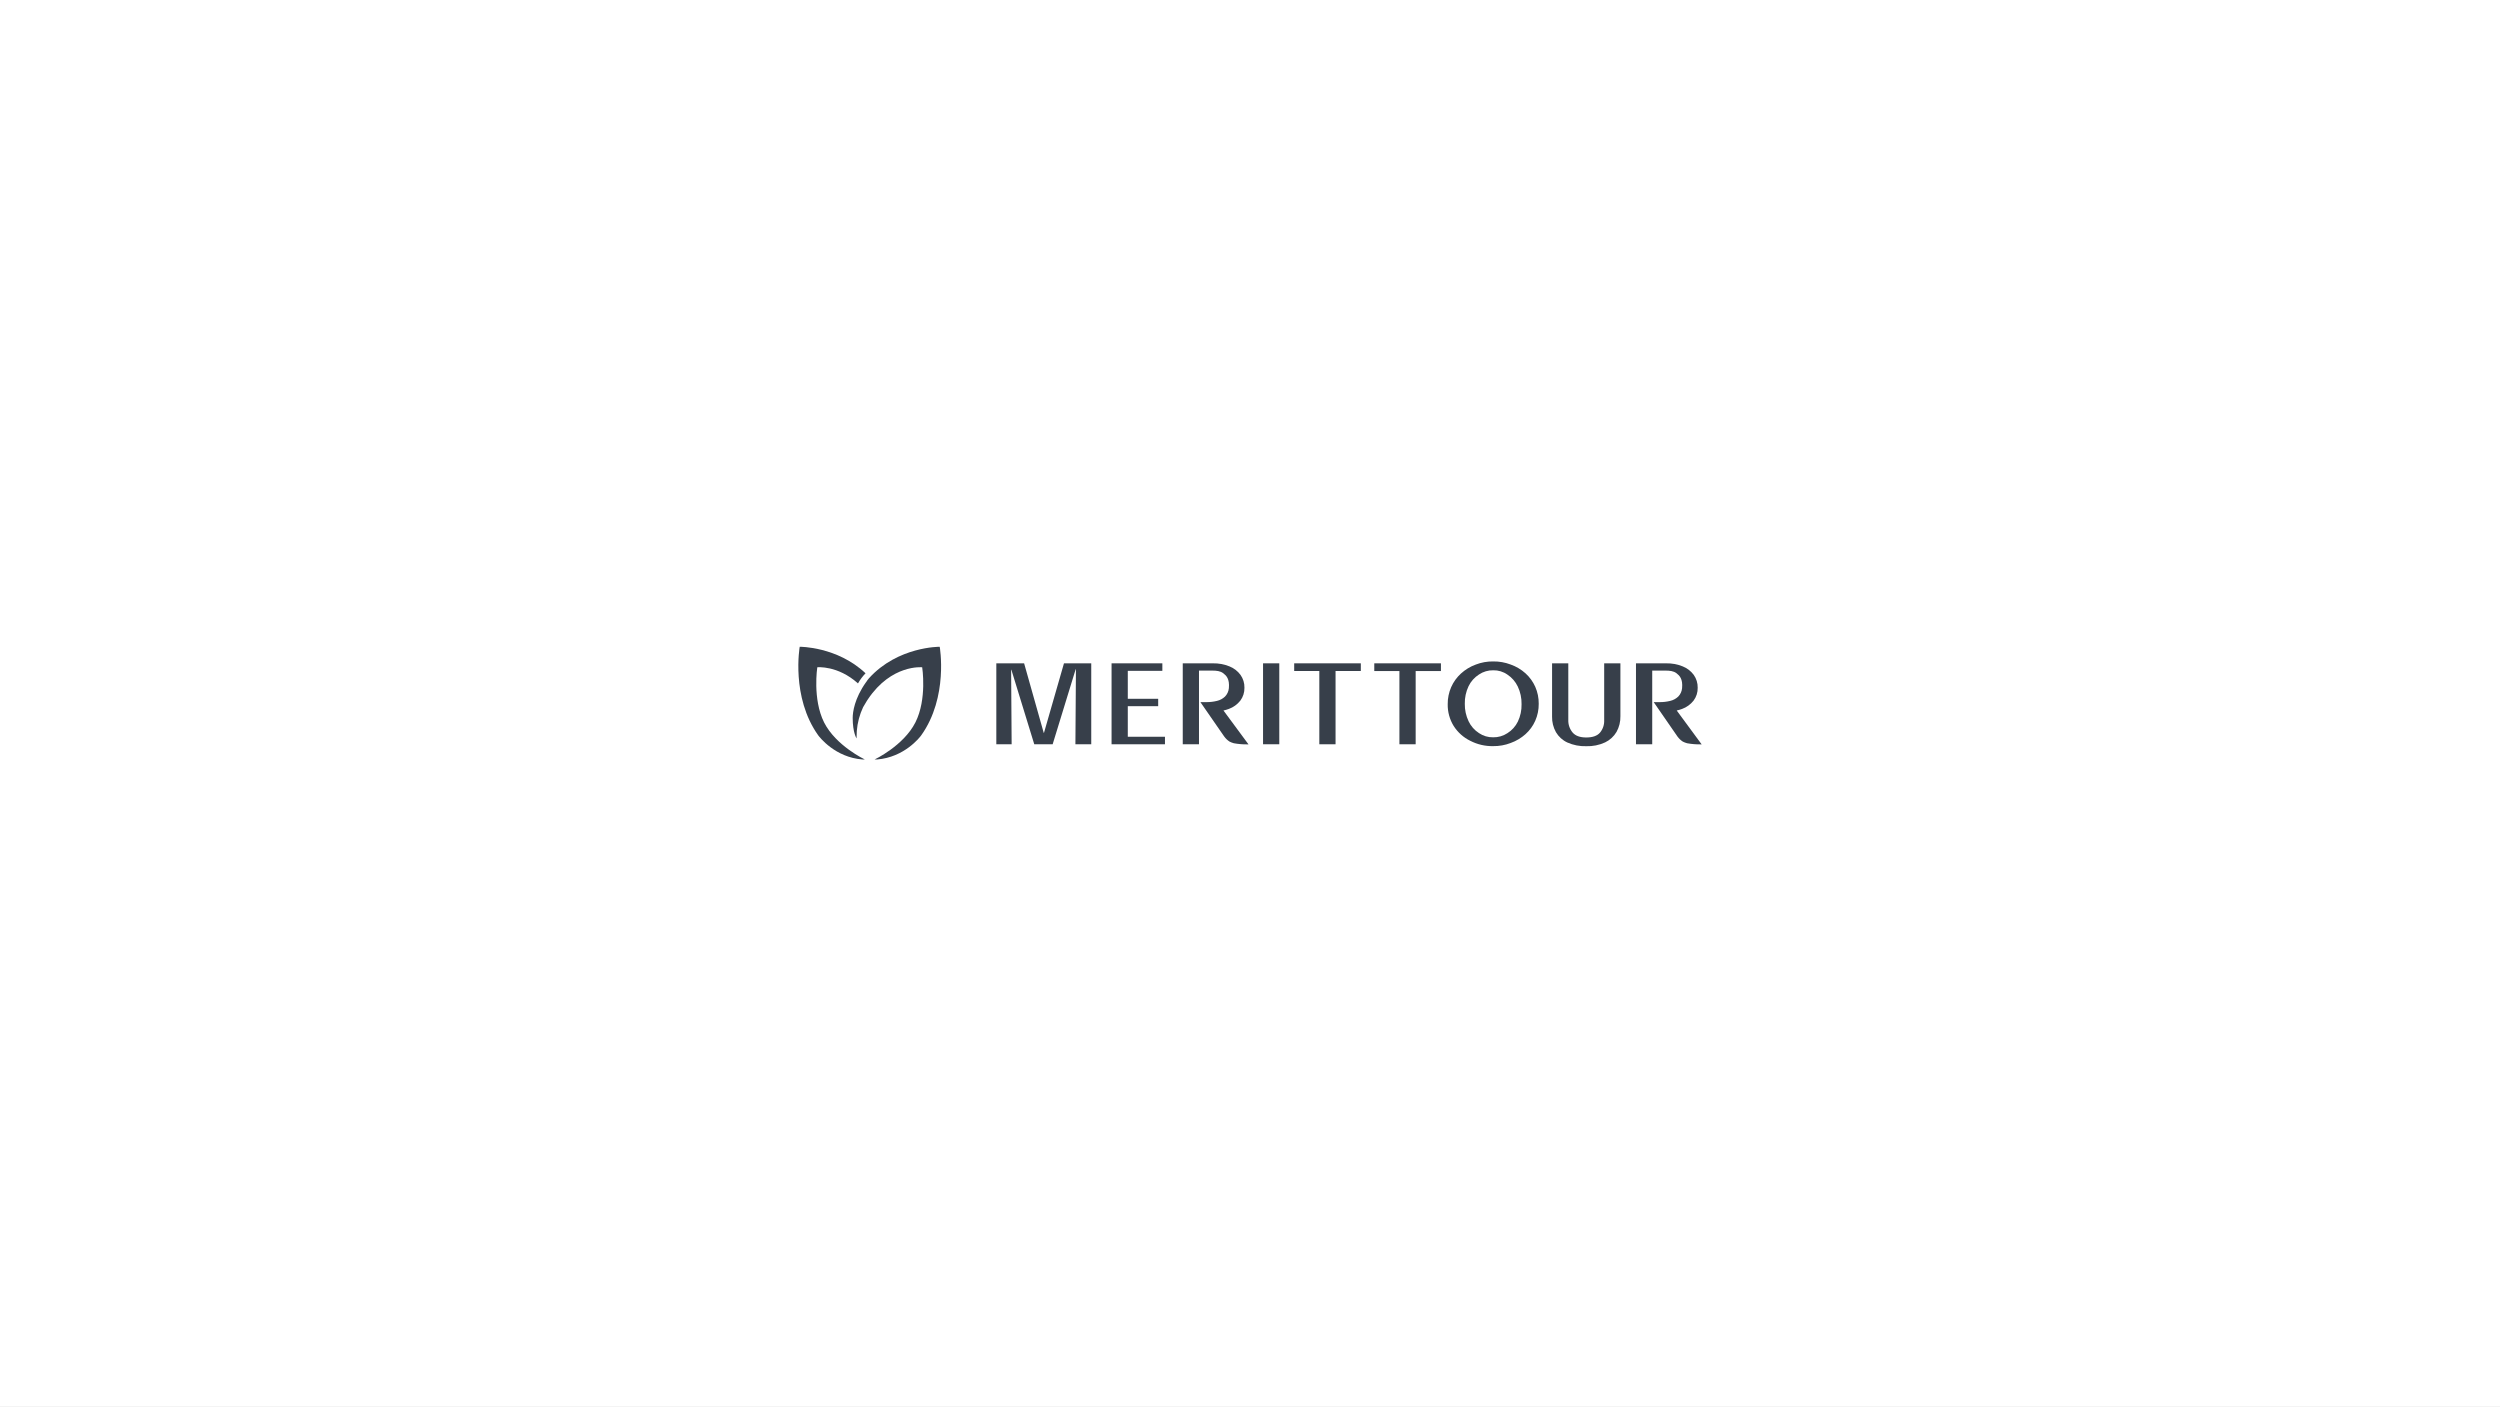
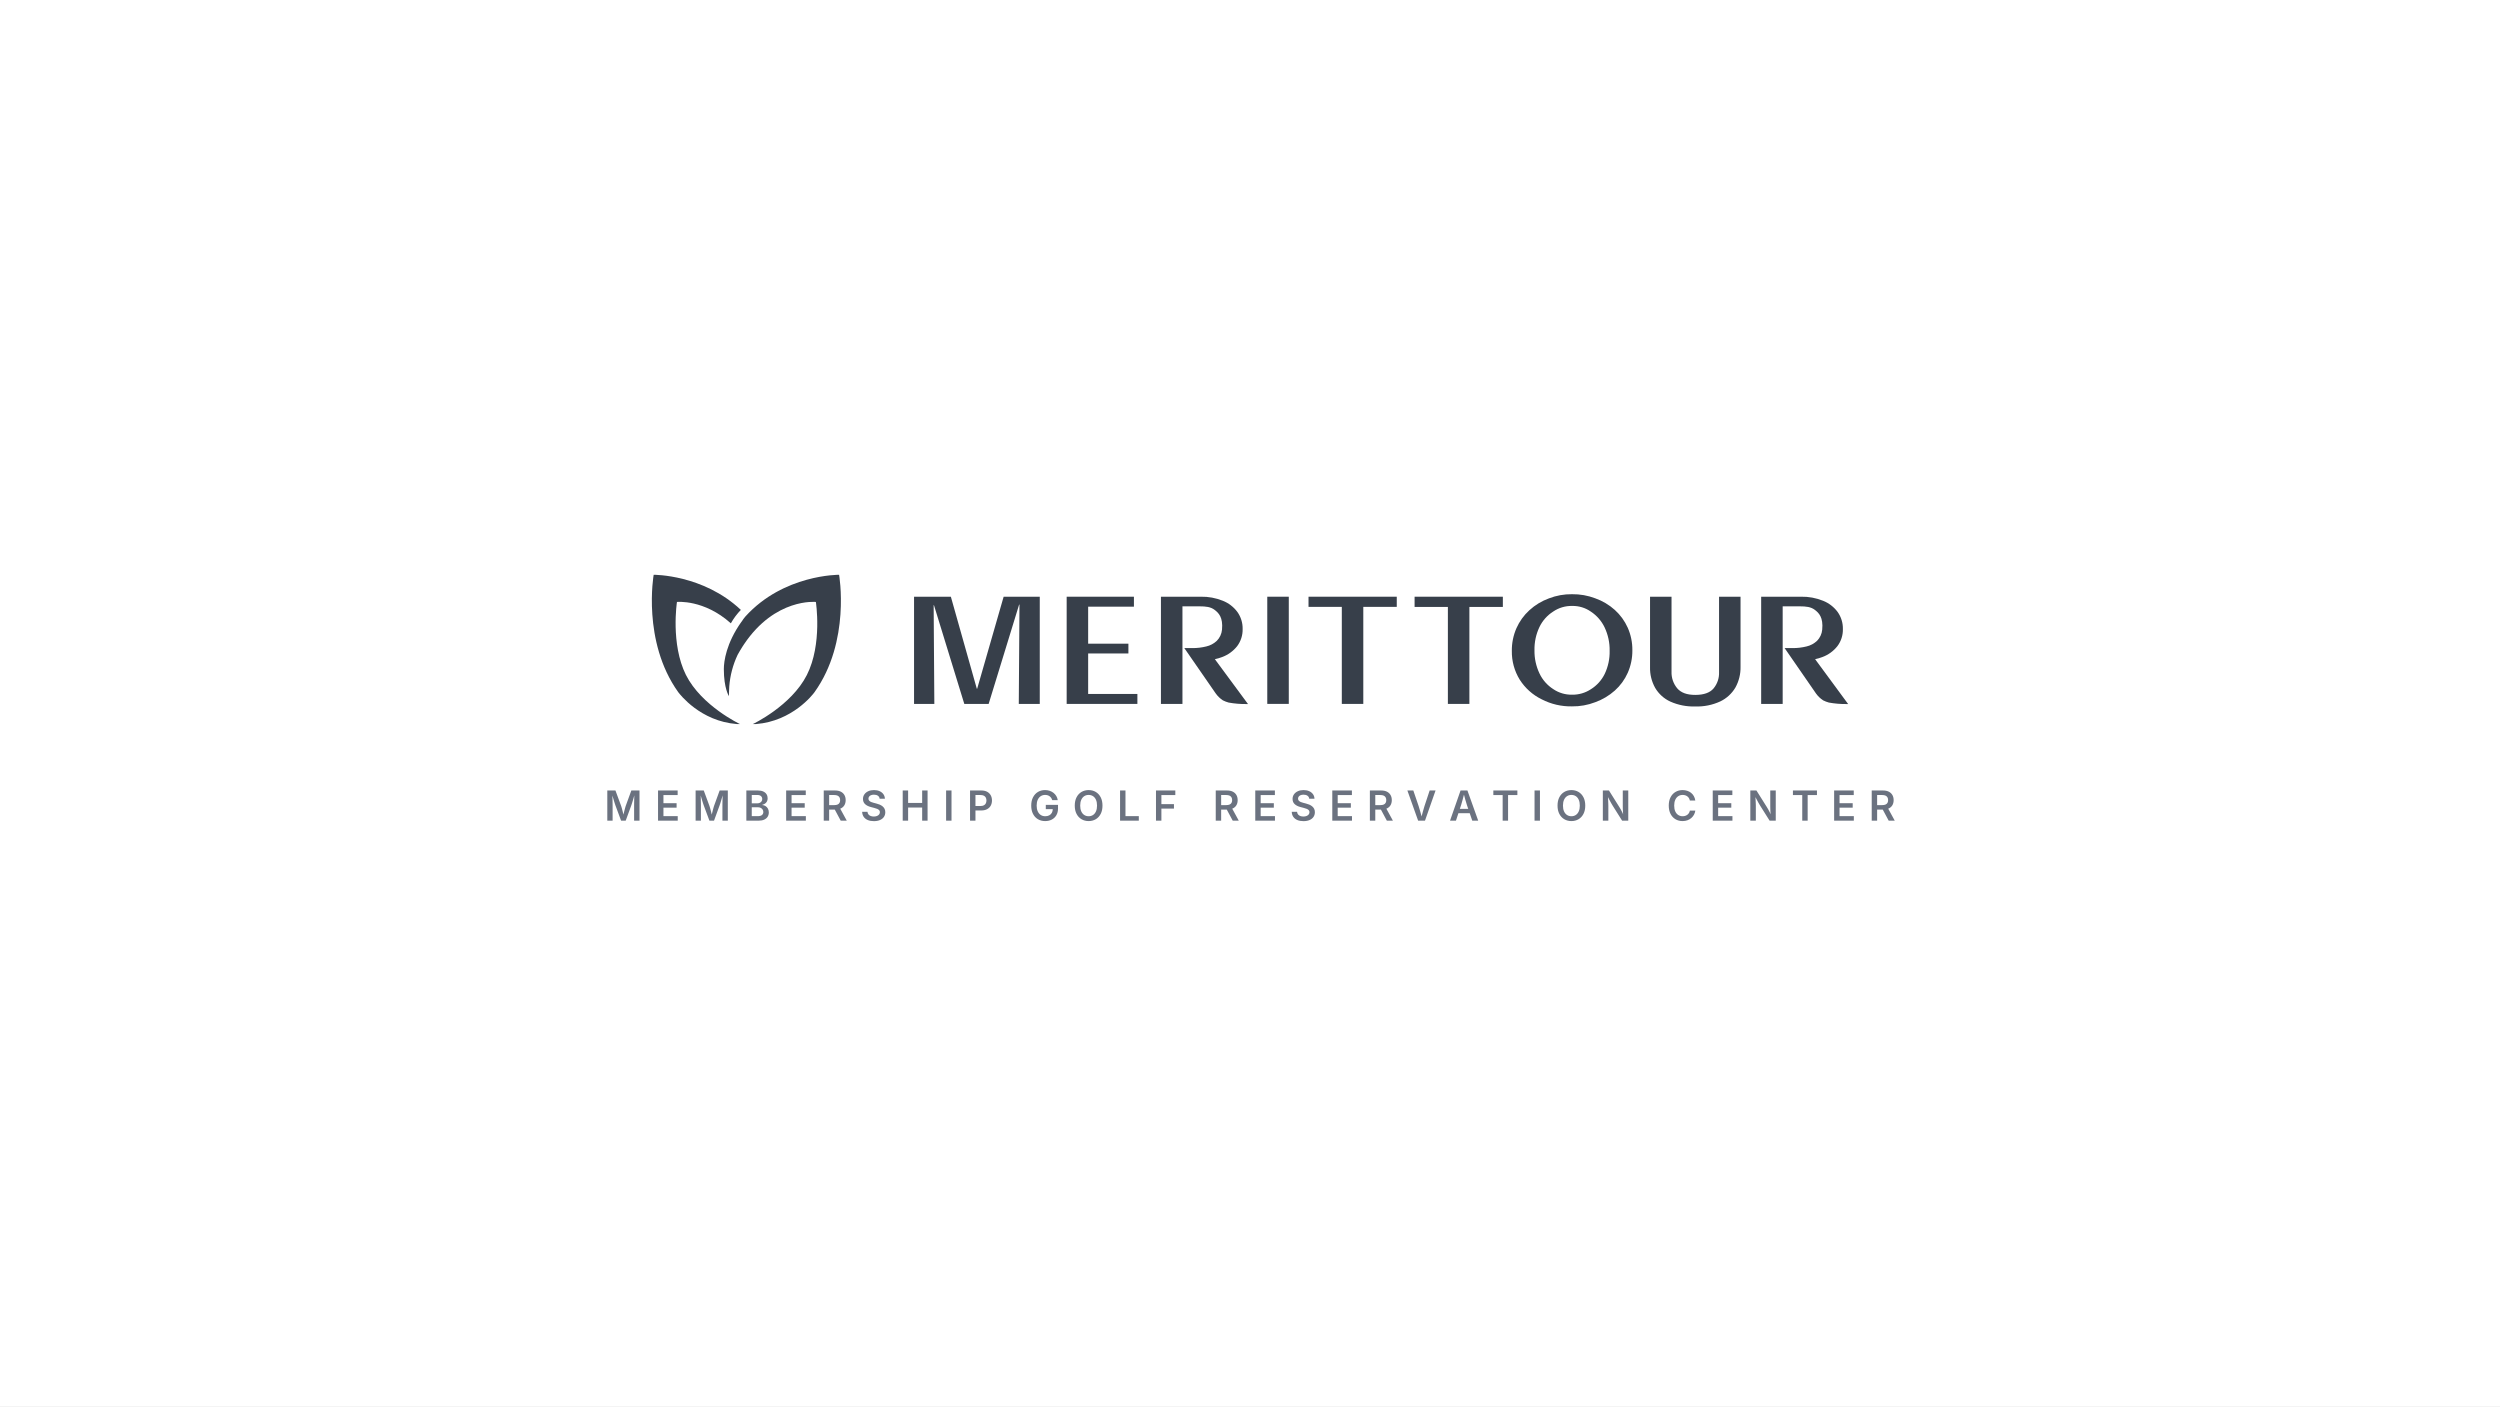
<svg xmlns="http://www.w3.org/2000/svg" width="2048" height="1152" viewBox="0 0 2048 1152">
  <rect width="2048" height="1152" fill="#ffffff" />
-   <g transform="translate(654.00 529.83) scale(1.371788)" fill="#373f4a">
+   <g transform="translate(534.00 470.86) scale(1.816692)" fill="#373f4a">
    <polygon points="146.69 51.4 146.54 51.4 134.83 9.89 118.23 9.89 118.23 58.23 127.38 58.23 127.07 13.73 127.22 13.73 140.89 58.23 151.87 58.23 165.61 13.45 165.77 13.45 165.46 58.23 174.92 58.23 174.92 9.89 158.63 9.89 146.69 51.4" />
    <polygon points="196.74 35.48 214.89 35.48 214.89 31.07 196.74 31.07 196.74 14.38 217.38 14.38 217.38 9.89 187.05 9.89 187.05 58.23 218.94 58.23 218.94 53.74 196.74 53.74 196.74 35.48" />
    <rect x="277.51" y="9.89" width="9.7" height="48.33" />
    <polygon points="296.11 14.47 311.12 14.47 311.12 58.23 320.81 58.23 320.81 14.47 335.9 14.47 335.9 9.89 296.11 9.89 296.11 14.47" />
    <polygon points="343.94 14.5 358.95 14.5 358.95 58.23 368.65 58.23 368.65 14.5 383.74 14.5 383.74 9.89 343.94 9.89 343.94 14.5" />
    <path d="M434.24,15.86a26.37,26.37,0,0,0-8.84-5.25,28.41,28.41,0,0,0-10.48-1.85,27.81,27.81,0,0,0-10.4,1.88A26.51,26.51,0,0,0,395.69,16a24.24,24.24,0,0,0-5.83,8.1,24.86,24.86,0,0,0-2.07,10.2,23.92,23.92,0,0,0,3.56,13,24.44,24.44,0,0,0,9.89,8.85,28.57,28.57,0,0,0,13.68,3.19,28,28,0,0,0,10.48-1.88,27.07,27.07,0,0,0,8.84-5.26,23.57,23.57,0,0,0,5.82-8,24.55,24.55,0,0,0,2.08-10.16,24.55,24.55,0,0,0-2.08-10.16A24.12,24.12,0,0,0,434.24,15.86ZM429.67,44.7a16.86,16.86,0,0,1-6.22,6.9,14.88,14.88,0,0,1-8.53,2.47,14.54,14.54,0,0,1-8.45-2.51,17,17,0,0,1-6.21-7.06A23.36,23.36,0,0,1,398,34.06a23.27,23.27,0,0,1,2.23-10.48,17,17,0,0,1,6.21-7A14.68,14.68,0,0,1,415,14.05a14.17,14.17,0,0,1,8.41,2.55,17.59,17.59,0,0,1,6.22,7.14,23.51,23.51,0,0,1,2.26,10.56A22.93,22.93,0,0,1,429.67,44.7Z" />
    <path d="M481.23,43.93a10.81,10.81,0,0,1-2.51,7.36c-1.66,1.92-4.4,2.88-8.2,2.88s-6.48-1-8.18-3a11.12,11.12,0,0,1-2.54-7.46V9.89h-9.69V41.67A18.24,18.24,0,0,0,452.42,51a15.4,15.4,0,0,0,6.84,6.18,25.62,25.62,0,0,0,11.26,2.2,24.89,24.89,0,0,0,11.25-2.27,15.82,15.82,0,0,0,6.85-6.29,18.52,18.52,0,0,0,2.3-9.35V9.89h-9.69Z" />
    <path d="M257.1,37.12a15.52,15.52,0,0,0,6.84-4.94,12.39,12.39,0,0,0,2.46-7.72,12.78,12.78,0,0,0-2.35-7.67,15.12,15.12,0,0,0-6.6-5.08,25.07,25.07,0,0,0-9.89-1.82h-18V58.23h9.7v-44H247c2.76,0,5,.23,6.78,1.6s3.85,3.35,3.32,8.93a8.25,8.25,0,0,1-2.32,5A10.28,10.28,0,0,1,250,32.32a25.34,25.34,0,0,1-6.29.74h-3.6L253.91,53h0l.44.62a12,12,0,0,0,3.14,3,13.5,13.5,0,0,0,2.6,1,41.48,41.48,0,0,0,8.05.67h.68L253.88,38.06A22.35,22.35,0,0,0,257.1,37.12Z" />
    <path d="M84.43,0s-25-.23-42.24,18.8a17.14,17.14,0,0,0-1.73,2.37v-.06c-7,9.81-8,18.06-8,21.41,0,8.74,2.3,12.21,2.3,12.21,0-1.56.08-3.06.15-4.44a40.71,40.71,0,0,1,3.77-14.21q1.11-2,2.26-3.8c.22-.33.45-.66.62-.94,14.07-21,32.4-19.09,32.4-19.09s3,19-4.06,32.94S45.54,67.31,45.54,67.31H47C63.37,66,72.61,54,73.37,52.91,89.74,30,84.43,0,84.43,0Z" />
    <path d="M15.38,45.19c-7-14-4.06-32.94-4.06-32.94S23.5,11,35.62,21.89a29.79,29.79,0,0,1,4.51-6.06C23.15-.19.82,0,.82,0S-4.49,30,11.88,52.91c.76,1,10,13.13,26.43,14.4h1.41S22.44,59.16,15.38,45.19Z" />
    <path d="M527.76,37.12a15.4,15.4,0,0,0,6.84-4.94,12.34,12.34,0,0,0,2.47-7.72,12.85,12.85,0,0,0-2.35-7.67,15.15,15.15,0,0,0-6.61-5.08,25,25,0,0,0-9.89-1.82h-18V58.23h9.7v-44h7.74c2.76,0,5,.23,6.78,1.6s3.85,3.35,3.31,8.93a8.24,8.24,0,0,1-2.31,5,10.28,10.28,0,0,1-4.77,2.56,25.42,25.42,0,0,1-6.3.74H510.8L524.58,53h0l.43.62a12.05,12.05,0,0,0,3.15,3,13.5,13.5,0,0,0,2.6,1,41.42,41.42,0,0,0,8,.67h.68L524.55,38.06A22.21,22.21,0,0,0,527.76,37.12Z" />
  </g>
+   <path transform="translate(495.01 672.30)" fill="#6B7280" d="M6.840 0L2.490 0L2.490-24.736L9.164-24.736L13.862-11.970Q14.111-11.256 14.418-10.135Q14.726-9.015 15.049-7.720Q15.373-6.425 15.664-5.188Q15.954-3.951 16.153-3.005L15.257-3.005Q15.456-3.935 15.747-5.155Q16.037-6.375 16.361-7.678Q16.685-8.981 16.992-10.110Q17.299-11.239 17.531-11.970L22.180-24.736L28.870-24.736L28.870 0L24.454 0L24.454-12.484Q24.454-13.281 24.471-14.410Q24.487-15.539 24.521-16.834Q24.554-18.129 24.587-19.449Q24.620-20.769 24.620-21.964L24.936-21.964Q24.604-20.652 24.213-19.283Q23.823-17.913 23.441-16.626Q23.060-15.340 22.719-14.261Q22.379-13.182 22.130-12.484L17.564 0L13.796 0L9.164-12.484Q8.915-13.182 8.575-14.236Q8.234-15.290 7.844-16.568Q7.454-17.847 7.064-19.233Q6.674-20.619 6.292-21.964L6.657-21.964Q6.674-20.852 6.707-19.548Q6.740-18.245 6.765-16.934Q6.790-15.622 6.815-14.468Q6.840-13.314 6.840-12.484 M60.187 0L44.051 0L44.051-24.736L60.121-24.736L60.121-21.001L48.483-21.001L48.483-14.327L59.258-14.327L59.258-10.642L48.483-10.642L48.483-3.735L60.187-3.735 M79.186 0L74.837 0L74.837-24.736L81.510-24.736L86.209-11.970Q86.458-11.256 86.765-10.135Q87.072-9.015 87.396-7.720Q87.719-6.425 88.010-5.188Q88.300-3.951 88.500-3.005L87.603-3.005Q87.802-3.935 88.093-5.155Q88.383-6.375 88.707-7.678Q89.031-8.981 89.338-10.110Q89.645-11.239 89.878-11.970L94.526-24.736L101.216-24.736L101.216 0L96.800 0L96.800-12.484Q96.800-13.281 96.817-14.410Q96.834-15.539 96.867-16.834Q96.900-18.129 96.933-19.449Q96.966-20.769 96.966-21.964L97.282-21.964Q96.950-20.652 96.560-19.283Q96.170-17.913 95.788-16.626Q95.406-15.340 95.066-14.261Q94.725-13.182 94.476-12.484L89.911 0L86.142 0L81.510-12.484Q81.261-13.182 80.921-14.236Q80.581-15.290 80.191-16.568Q79.800-17.847 79.410-19.233Q79.020-20.619 78.638-21.964L79.004-21.964Q79.020-20.852 79.053-19.548Q79.087-18.245 79.111-16.934Q79.136-15.622 79.161-14.468Q79.186-13.314 79.186-12.484 M126.374 0L116.397 0L116.397-24.736L125.860-24.736Q128.533-24.736 130.309-23.890Q132.085-23.043 132.965-21.599Q133.845-20.154 133.845-18.312Q133.845-16.801 133.264-15.730Q132.683-14.659 131.712-13.995Q130.741-13.331 129.529-13.049L129.529-12.800Q130.840-12.733 132.052-12.003Q133.264-11.272 134.036-9.944Q134.808-8.616 134.808-6.740Q134.808-4.814 133.878-3.287Q132.949-1.760 131.081-0.880Q129.213 0 126.374 0M120.829-10.990L120.829-3.702L125.677-3.702Q128.134-3.702 129.222-4.648Q130.309-5.595 130.309-7.072Q130.309-8.185 129.761-9.073Q129.213-9.961 128.209-10.476Q127.204-10.990 125.827-10.990L120.829-10.990M120.829-21.051L120.829-14.194L125.295-14.194Q126.474-14.194 127.404-14.626Q128.333-15.058 128.873-15.854Q129.413-16.651 129.413-17.747Q129.413-19.191 128.400-20.121Q127.387-21.051 125.395-21.051 M165.146 0L149.009 0L149.009-24.736L165.079-24.736L165.079-21.001L153.442-21.001L153.442-14.327L164.216-14.327L164.216-10.642L153.442-10.642L153.442-3.735L165.146-3.735 M184.228 0L179.795 0L179.795-24.736L189.042-24.736Q191.881-24.736 193.823-23.740Q195.766-22.744 196.762-20.959Q197.758-19.175 197.758-16.817Q197.758-14.460 196.753-12.717Q195.749-10.974 193.790-10.027Q191.831-9.081 188.976-9.081L182.368-9.081L182.368-12.750L188.395-12.750Q190.071-12.750 191.134-13.223Q192.196-13.696 192.711-14.609Q193.226-15.522 193.226-16.817Q193.226-18.146 192.711-19.083Q192.196-20.021 191.125-20.520Q190.055-21.018 188.361-21.018L184.228-21.018L184.228 0M198.671 0L193.707 0L187.697-11.223L192.545-11.223 M220.857 0.382Q217.985 0.382 215.868-0.515Q213.752-1.411 212.556-3.121Q211.361-4.831 211.262-7.271L215.628-7.271Q215.744-5.977 216.441-5.113Q217.138-4.250 218.284-3.827Q219.429-3.403 220.824-3.403Q222.285-3.403 223.406-3.852Q224.526-4.300 225.157-5.105Q225.788-5.910 225.788-6.973Q225.788-7.936 225.232-8.566Q224.676-9.197 223.671-9.637Q222.667-10.077 221.322-10.409L218.516-11.140Q215.412-11.937 213.677-13.547Q211.942-15.157 211.942-17.780Q211.942-19.972 213.121-21.615Q214.300-23.259 216.342-24.164Q218.384-25.068 220.973-25.068Q223.613-25.068 225.605-24.155Q227.597-23.242 228.718-21.632Q229.839-20.021 229.888-17.963L225.589-17.963Q225.423-19.557 224.169-20.428Q222.916-21.300 220.907-21.300Q219.512-21.300 218.508-20.876Q217.504-20.453 216.964-19.723Q216.425-18.992 216.425-18.046Q216.425-17.017 217.064-16.353Q217.703-15.688 218.674-15.290Q219.645-14.892 220.641-14.643L222.949-14.045Q224.327-13.713 225.622-13.165Q226.917-12.617 227.954-11.779Q228.992-10.940 229.606-9.745Q230.221-8.550 230.221-6.939Q230.221-4.765 229.108-3.113Q227.996-1.461 225.904-0.540Q223.812 0.382 220.857 0.382 M248.921 0L244.488 0L244.488-24.736L248.921-24.736L248.921-14.510L260.425-14.510L260.425-24.736L264.858-24.736L264.858 0L260.425 0L260.425-10.774L248.921-10.774 M280.038-24.736L284.471-24.736L284.471 0L280.038 0 M304.084 0L299.652 0L299.652-24.736L308.899-24.736Q311.737-24.736 313.680-23.674Q315.622-22.611 316.618-20.760Q317.614-18.909 317.614-16.552Q317.614-14.178 316.610-12.335Q315.606-10.492 313.647-9.430Q311.688-8.367 308.832-8.367L302.706-8.367L302.706-12.020L308.251-12.020Q309.928-12.020 310.999-12.601Q312.070-13.182 312.576-14.211Q313.082-15.240 313.082-16.552Q313.082-17.863 312.576-18.876Q312.070-19.889 310.990-20.453Q309.911-21.018 308.218-21.018L304.084-21.018 M361.223 0.332Q357.804 0.332 355.230-1.212Q352.657-2.756 351.213-5.595Q349.768-8.434 349.768-12.335Q349.768-16.336 351.254-19.183Q352.740-22.030 355.297-23.549Q357.853-25.068 361.091-25.068Q363.133-25.068 364.901-24.471Q366.669-23.873 368.055-22.769Q369.441-21.665 370.329-20.154Q371.218-18.644 371.500-16.834L366.968-16.834Q366.669-17.830 366.146-18.610Q365.623-19.391 364.884-19.955Q364.145-20.520 363.207-20.810Q362.269-21.101 361.140-21.101Q359.148-21.101 357.579-20.088Q356.011-19.075 355.114-17.133Q354.218-15.190 354.218-12.368Q354.218-9.579 355.114-7.628Q356.011-5.678 357.588-4.657Q359.165-3.636 361.240-3.636Q363.133-3.636 364.519-4.366Q365.905-5.097 366.660-6.441Q367.416-7.786 367.416-9.612L368.429-9.446L361.705-9.446L361.705-12.933L371.716-12.933L371.716-9.961Q371.716-6.790 370.363-4.474Q369.010-2.158 366.644-0.913Q364.278 0.332 361.223 0.332 M396.807 0.332Q393.553 0.332 390.980-1.179Q388.407-2.689 386.921-5.528Q385.435-8.367 385.435-12.352Q385.435-16.353 386.921-19.200Q388.407-22.047 390.980-23.558Q393.553-25.068 396.807-25.068Q400.045-25.068 402.609-23.558Q405.174-22.047 406.660-19.200Q408.146-16.353 408.146-12.352Q408.146-8.367 406.660-5.520Q405.174-2.673 402.609-1.170Q400.045 0.332 396.807 0.332M396.807-3.636Q398.816-3.636 400.368-4.640Q401.921-5.645 402.800-7.595Q403.680-9.546 403.680-12.352Q403.680-15.190 402.800-17.141Q401.921-19.092 400.368-20.096Q398.816-21.101 396.807-21.101Q394.782-21.101 393.221-20.088Q391.661-19.075 390.773-17.125Q389.884-15.174 389.884-12.352Q389.884-9.546 390.773-7.604Q391.661-5.661 393.221-4.648Q394.782-3.636 396.807-3.636 M437.903 0L422.546 0L422.546-24.736L426.979-24.736L426.979-3.735L437.903-3.735 M456.404 0L451.971 0L451.971-24.736L467.809-24.736L467.809-21.001L456.404-21.001L456.404-13.580L466.696-13.580L466.696-9.895L456.404-9.895 M505.358 0L500.926 0L500.926-24.736L510.173-24.736Q513.012-24.736 514.954-23.740Q516.896-22.744 517.892-20.959Q518.888-19.175 518.888-16.817Q518.888-14.460 517.884-12.717Q516.880-10.974 514.921-10.027Q512.962-9.081 510.106-9.081L503.499-9.081L503.499-12.750L509.525-12.750Q511.202-12.750 512.264-13.223Q513.327-13.696 513.842-14.609Q514.356-15.522 514.356-16.817Q514.356-18.146 513.842-19.083Q513.327-20.021 512.256-20.520Q511.185-21.018 509.492-21.018L505.358-21.018L505.358 0M519.802 0L514.838 0L508.828-11.223L513.676-11.223 M549.442 0L533.305 0L533.305-24.736L549.376-24.736L549.376-21.001L537.738-21.001L537.738-14.327L548.512-14.327L548.512-10.642L537.738-10.642L537.738-3.735L549.442-3.735 M572.774 0.382Q569.902 0.382 567.785-0.515Q565.668-1.411 564.473-3.121Q563.278-4.831 563.178-7.271L567.544-7.271Q567.661-5.977 568.358-5.113Q569.055-4.250 570.201-3.827Q571.346-3.403 572.741-3.403Q574.202-3.403 575.322-3.852Q576.443-4.300 577.074-5.105Q577.704-5.910 577.704-6.973Q577.704-7.936 577.148-8.566Q576.592-9.197 575.588-9.637Q574.583-10.077 573.239-10.409L570.433-11.140Q567.329-11.937 565.594-13.547Q563.859-15.157 563.859-17.780Q563.859-19.972 565.037-21.615Q566.216-23.259 568.258-24.164Q570.300-25.068 572.890-25.068Q575.530-25.068 577.522-24.155Q579.514-23.242 580.635-21.632Q581.755-20.021 581.805-17.963L577.505-17.963Q577.339-19.557 576.086-20.428Q574.832-21.300 572.824-21.300Q571.429-21.300 570.425-20.876Q569.420-20.453 568.881-19.723Q568.341-18.992 568.341-18.046Q568.341-17.017 568.980-16.353Q569.620-15.688 570.591-15.290Q571.562-14.892 572.558-14.643L574.866-14.045Q576.244-13.713 577.538-13.165Q578.833-12.617 579.871-11.779Q580.909-10.940 581.523-9.745Q582.137-8.550 582.137-6.939Q582.137-4.765 581.025-3.113Q579.912-1.461 577.821-0.540Q575.729 0.382 572.774 0.382 M612.541 0L596.404 0L596.404-24.736L612.475-24.736L612.475-21.001L600.837-21.001L600.837-14.327L611.612-14.327L611.612-10.642L600.837-10.642L600.837-3.735L612.541-3.735 M631.623 0L627.190 0L627.190-24.736L636.438-24.736Q639.276-24.736 641.219-23.740Q643.161-22.744 644.157-20.959Q645.153-19.175 645.153-16.817Q645.153-14.460 644.149-12.717Q643.145-10.974 641.186-10.027Q639.227-9.081 636.371-9.081L629.764-9.081L629.764-12.750L635.790-12.750Q637.467-12.750 638.529-13.223Q639.592-13.696 640.106-14.609Q640.621-15.522 640.621-16.817Q640.621-18.146 640.106-19.083Q639.592-20.021 638.521-20.520Q637.450-21.018 635.757-21.018L631.623-21.018L631.623 0M646.066 0L641.103 0L635.093-11.223L639.940-11.223 M672.337 0L666.725 0L657.910-24.736L662.774-24.736L667.157-11.887Q667.771-9.961 668.485-7.446Q669.199-4.931 670.029-1.760L669.099-1.760Q669.929-4.980 670.618-7.471Q671.307-9.961 671.905-11.887L676.155-24.736L681.003-24.736 M697.694 0L692.846 0L701.479-24.736L707.107-24.736L715.939 0L711.075 0L706.675-12.850Q706.028-14.842 705.331-17.357Q704.633-19.872 703.787-23.076L704.716-23.076Q703.886-19.839 703.214-17.307Q702.542-14.775 701.944-12.850L697.694 0M710.909-6.126L697.877-6.126L697.877-9.695L710.909-9.695 M735.967-21.001L728.330-21.001L728.330-24.736L748.020-24.736L748.020-21.001L740.400-21.001L740.400 0L735.967 0 M762.088-24.736L766.521-24.736L766.521 0L762.088 0 M792.293 0.332Q789.039 0.332 786.466-1.179Q783.893-2.689 782.407-5.528Q780.921-8.367 780.921-12.352Q780.921-16.353 782.407-19.200Q783.893-22.047 786.466-23.558Q789.039-25.068 792.293-25.068Q795.530-25.068 798.095-23.558Q800.660-22.047 802.146-19.200Q803.632-16.353 803.632-12.352Q803.632-8.367 802.146-5.520Q800.660-2.673 798.095-1.170Q795.530 0.332 792.293 0.332M792.293-3.636Q794.302-3.636 795.854-4.640Q797.406-5.645 798.286-7.595Q799.166-9.546 799.166-12.352Q799.166-15.190 798.286-17.141Q797.406-19.092 795.854-20.096Q794.302-21.101 792.293-21.101Q790.268-21.101 788.707-20.088Q787.146-19.075 786.258-17.125Q785.370-15.174 785.370-12.352Q785.370-9.546 786.258-7.604Q787.146-5.661 788.707-4.648Q790.268-3.636 792.293-3.636 M822.548 0L818.032 0L818.032-24.736L823.046-24.736L831.596-11.106Q832.127-10.260 832.724-9.189Q833.322-8.118 833.970-6.798Q834.617-5.479 835.248-3.868L834.750-3.868Q834.634-5.263 834.542-6.732Q834.451-8.201 834.409-9.521Q834.368-10.841 834.368-11.754L834.368-24.736L838.867-24.736L838.867 0L833.837 0L826.117-12.269Q825.387-13.447 824.739-14.593Q824.092-15.738 823.345-17.183Q822.597-18.627 821.535-20.669L822.166-20.669Q822.265-18.859 822.348-17.241Q822.431-15.622 822.490-14.344Q822.548-13.065 822.548-12.285 M883.356 0.332Q880.102 0.332 877.545-1.179Q874.989-2.689 873.511-5.528Q872.034-8.367 872.034-12.352Q872.034-16.353 873.519-19.200Q875.005-22.047 877.570-23.558Q880.135-25.068 883.356-25.068Q885.381-25.068 887.149-24.496Q888.917-23.923 890.304-22.819Q891.690-21.715 892.586-20.121Q893.483-18.527 893.782-16.502L889.316-16.502Q889.100-17.614 888.577-18.461Q888.054-19.308 887.274-19.897Q886.494-20.486 885.514-20.793Q884.535-21.101 883.422-21.101Q881.397-21.101 879.828-20.080Q878.259-19.059 877.371-17.108Q876.483-15.157 876.483-12.352Q876.483-9.513 877.379-7.570Q878.276-5.628 879.845-4.632Q881.413-3.636 883.406-3.636Q884.518-3.636 885.497-3.943Q886.477-4.250 887.266-4.839Q888.054-5.429 888.585-6.284Q889.117-7.139 889.316-8.234L893.798-8.234Q893.549-6.458 892.711-4.906Q891.872-3.354 890.511-2.175Q889.150-0.996 887.349-0.332Q885.547 0.332 883.356 0.332 M924.202 0L908.066 0L908.066-24.736L924.136-24.736L924.136-21.001L912.498-21.001L912.498-14.327L923.273-14.327L923.273-10.642L912.498-10.642L912.498-3.735L924.202-3.735 M943.367 0L938.852 0L938.852-24.736L943.865-24.736L952.415-11.106Q952.946-10.260 953.544-9.189Q954.142-8.118 954.789-6.798Q955.437-5.479 956.067-3.868L955.569-3.868Q955.453-5.263 955.362-6.732Q955.271-8.201 955.229-9.521Q955.188-10.841 955.188-11.754L955.188-24.736L959.687-24.736L959.687 0L954.656 0L946.937-12.269Q946.206-13.447 945.559-14.593Q944.911-15.738 944.164-17.183Q943.417-18.627 942.354-20.669L942.985-20.669Q943.085-18.859 943.168-17.241Q943.251-15.622 943.309-14.344Q943.367-13.065 943.367-12.285 M981.391-21.001L973.755-21.001L973.755-24.736L993.444-24.736L993.444-21.001L985.824-21.001L985.824 0L981.391 0 M1023.649 0L1007.512 0L1007.512-24.736L1023.583-24.736L1023.583-21.001L1011.945-21.001L1011.945-14.327L1022.719-14.327L1022.719-10.642L1011.945-10.642L1011.945-3.735L1023.649-3.735 M1042.731 0L1038.298 0L1038.298-24.736L1047.545-24.736Q1050.384-24.736 1052.327-23.740Q1054.269-22.744 1055.265-20.959Q1056.261-19.175 1056.261-16.817Q1056.261-14.460 1055.257-12.717Q1054.252-10.974 1052.293-10.027Q1050.334-9.081 1047.479-9.081L1040.871-9.081L1040.871-12.750L1046.898-12.750Q1048.575-12.750 1049.637-13.223Q1050.700-13.696 1051.214-14.609Q1051.729-15.522 1051.729-16.817Q1051.729-18.146 1051.214-19.083Q1050.700-20.021 1049.629-20.520Q1048.558-21.018 1046.865-21.018L1042.731-21.018L1042.731 0M1057.174 0L1052.210 0L1046.201-11.223L1051.048-11.223" />
</svg>
